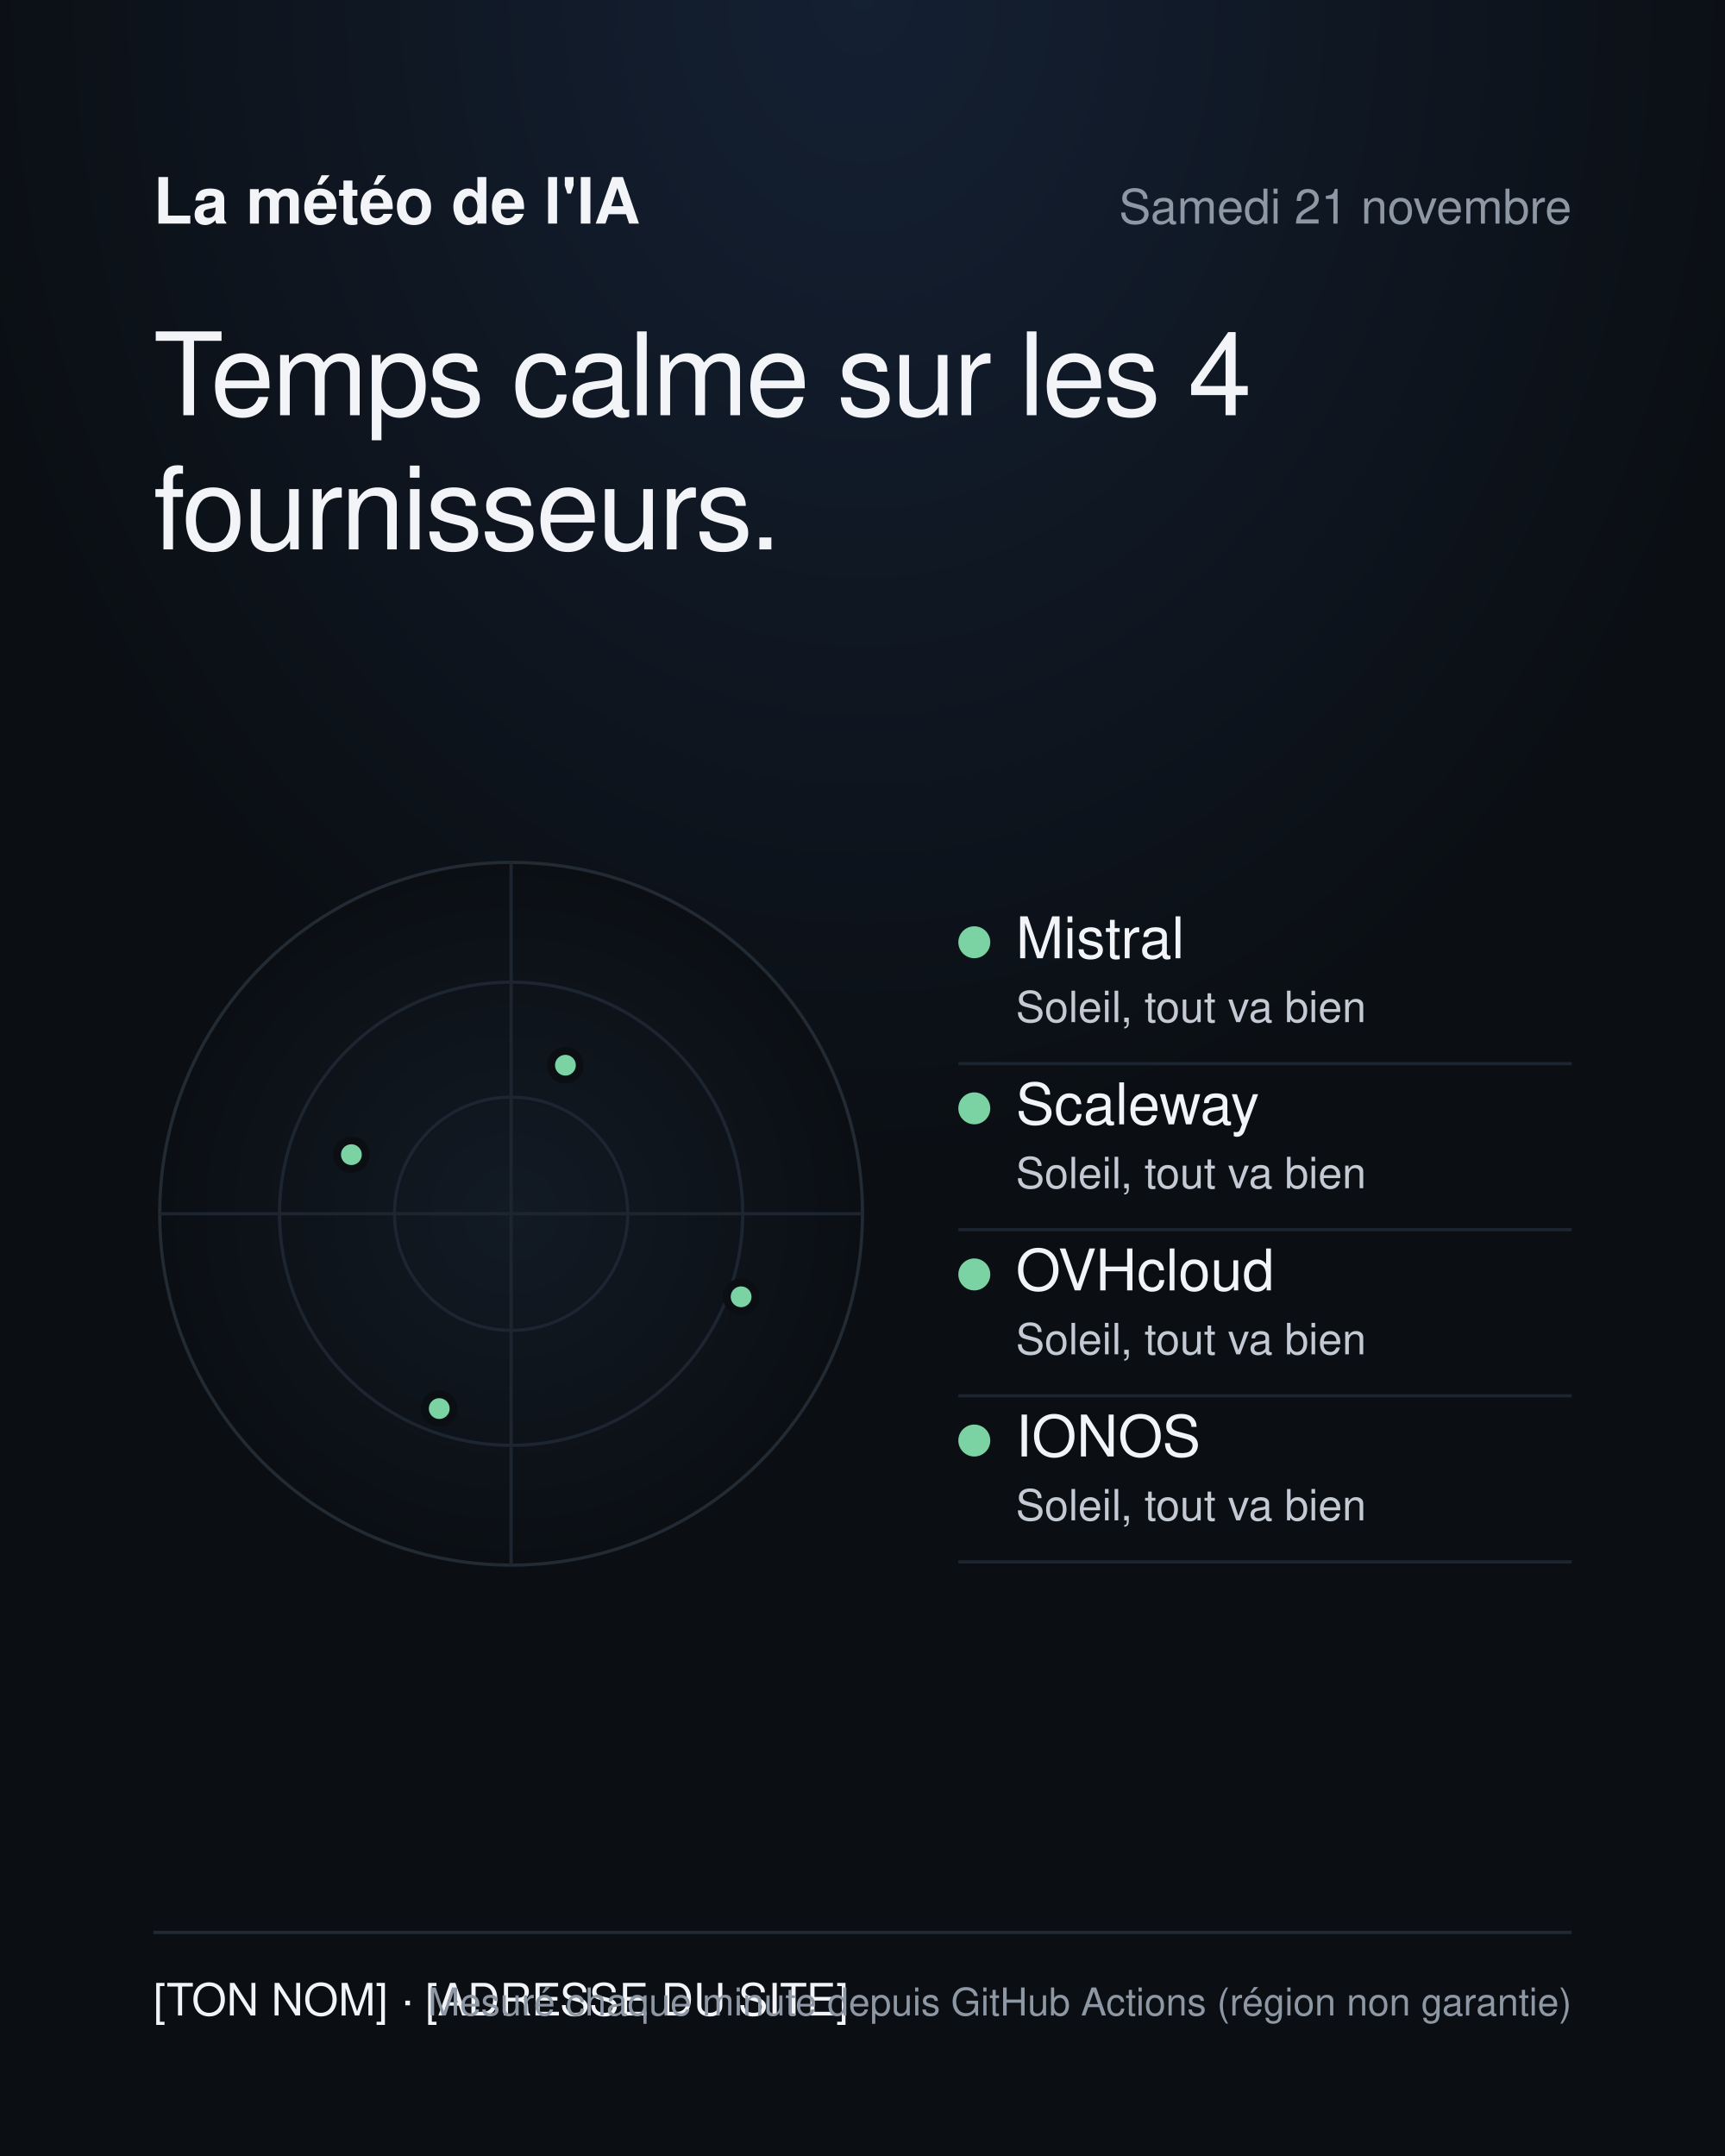
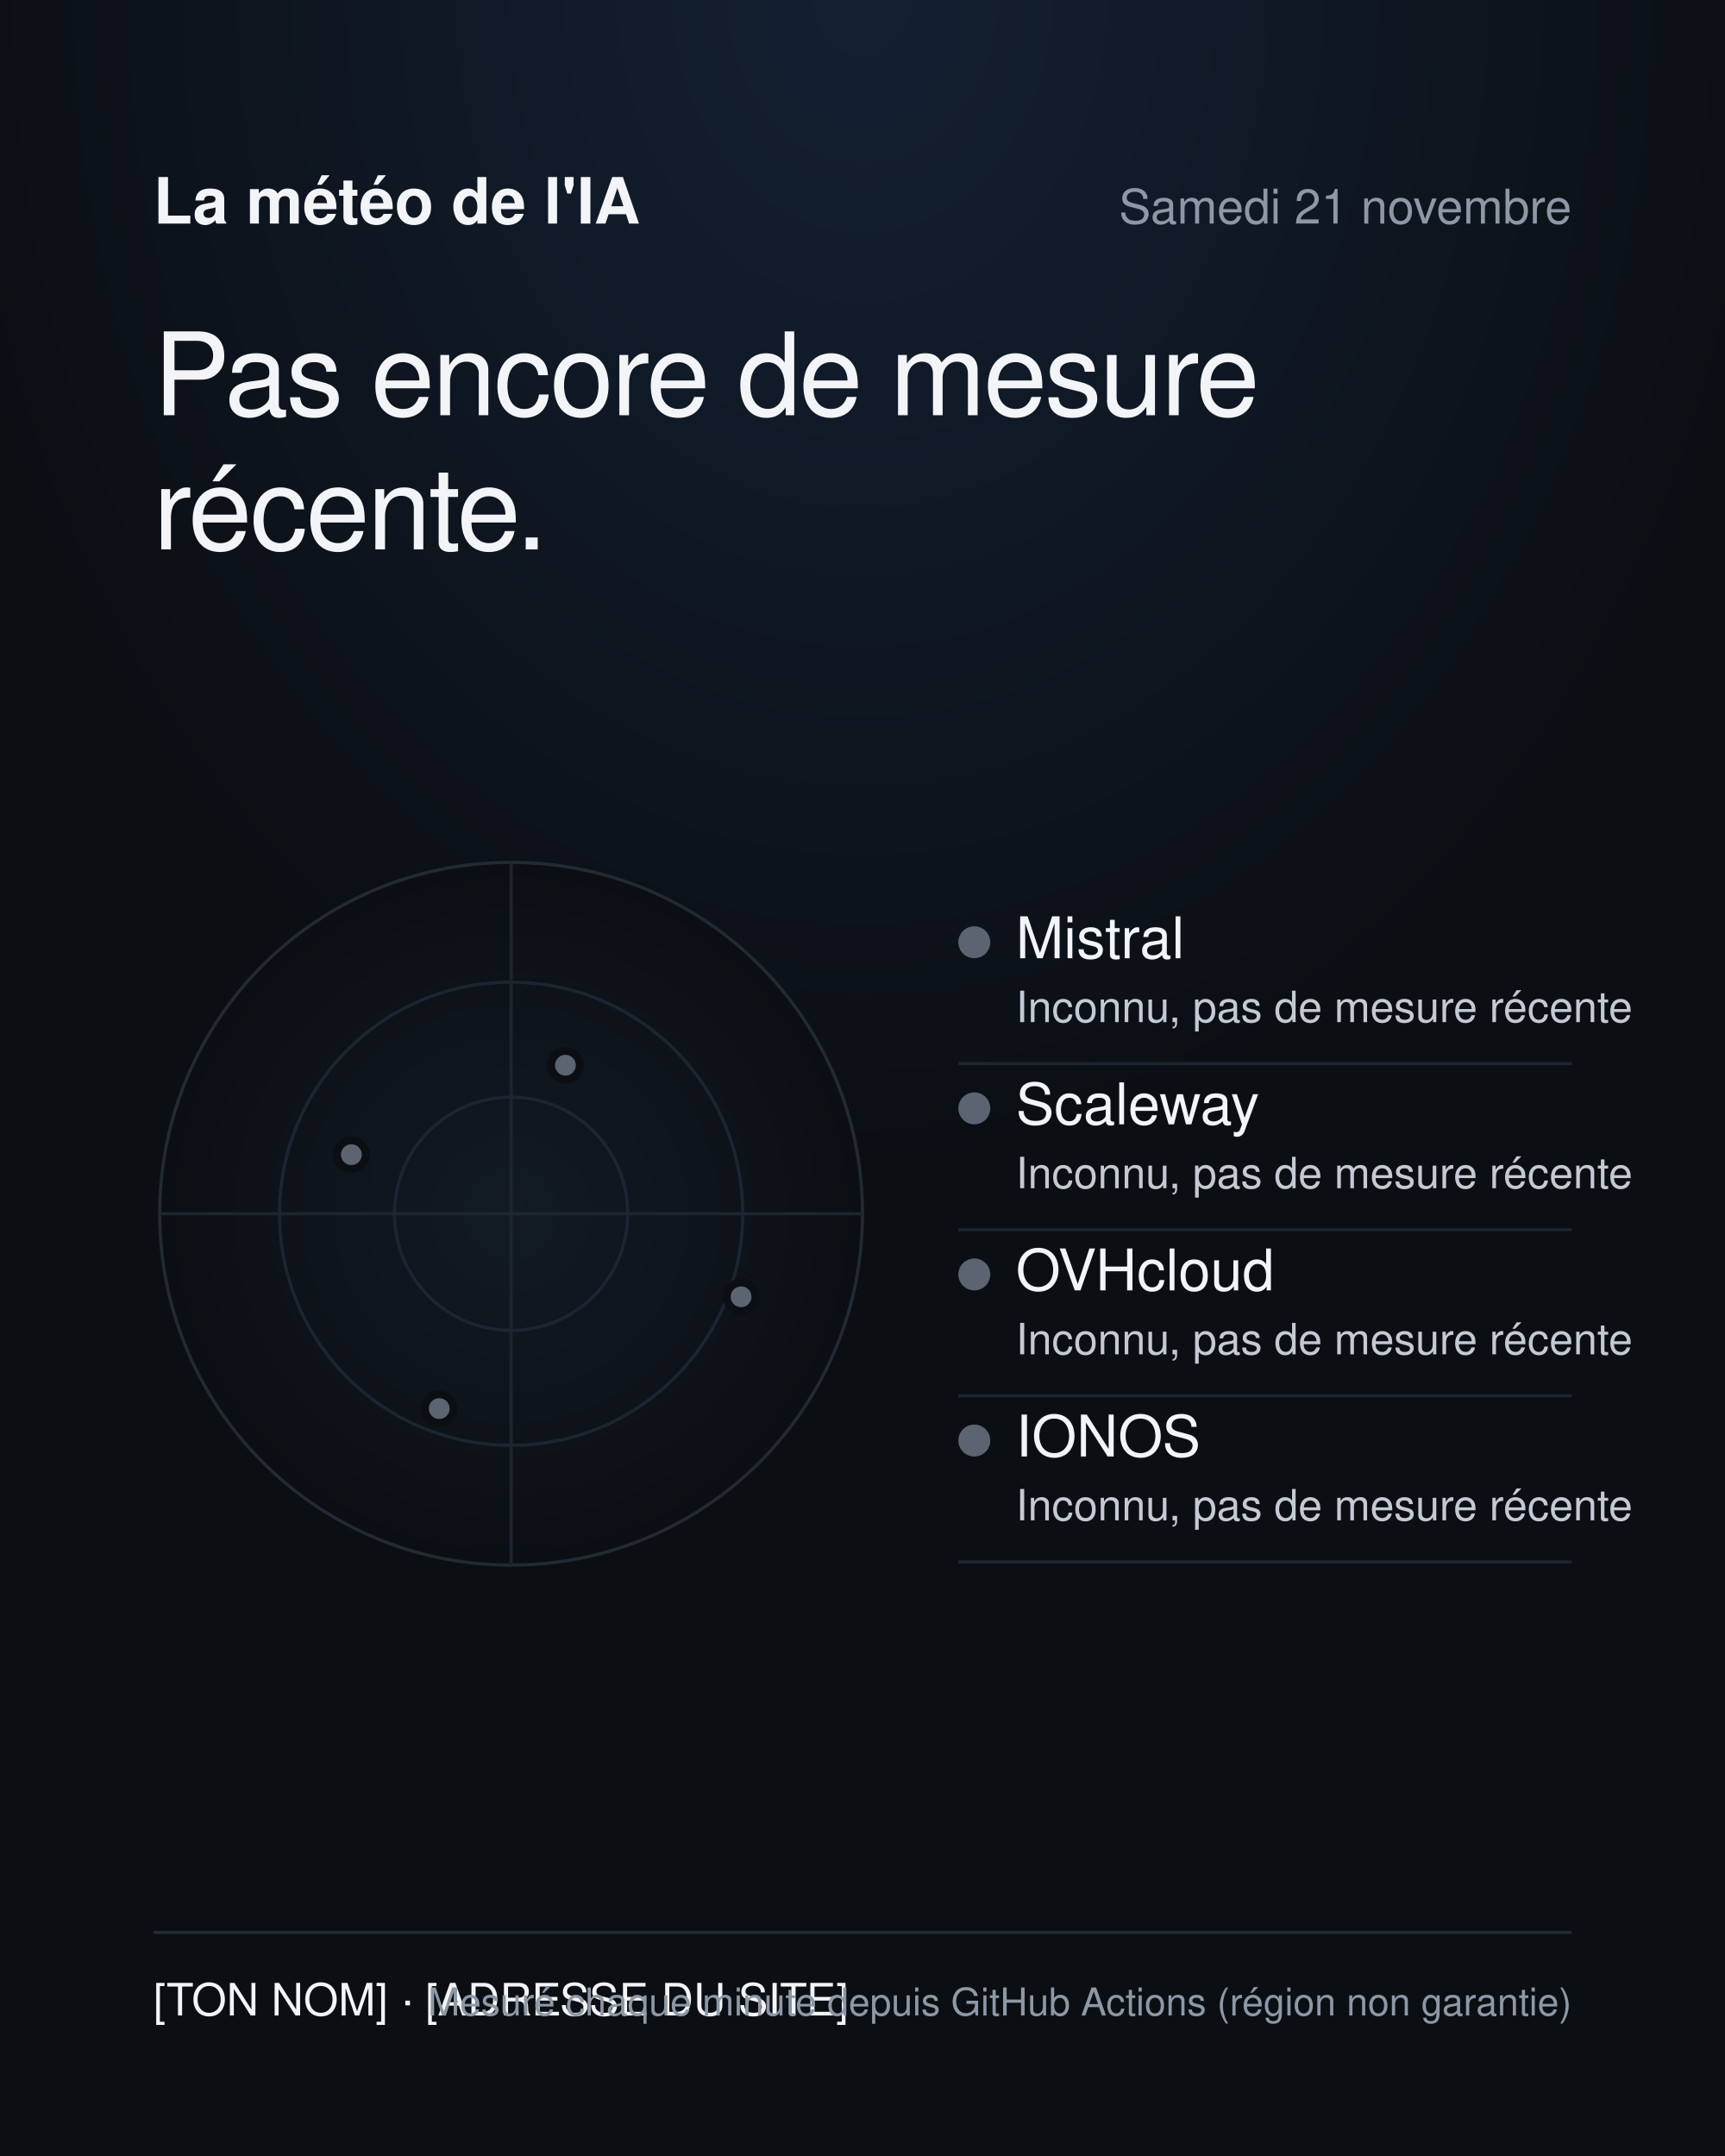
<svg xmlns="http://www.w3.org/2000/svg" width="1080" height="1350" viewBox="0 0 1080 1350" font-family="Geist, Helvetica, Arial, sans-serif">
  <defs>
    <radialGradient id="ciel" cx="50%" cy="0%" r="90%">
      <stop offset="0%" stop-color="#142033" />
      <stop offset="60%" stop-color="#0B0F14" />
    </radialGradient>
    <radialGradient id="radar" cx="50%" cy="50%" r="50%">
      <stop offset="0%" stop-color="#121A24" />
      <stop offset="100%" stop-color="#0B0F14" />
    </radialGradient>
    <radialGradient id="orage">
      <stop offset="0%" stop-color="#FF7850" stop-opacity=".85" />
      <stop offset="45%" stop-color="#FF7850" stop-opacity=".35" />
      <stop offset="72%" stop-color="#FF7850" stop-opacity="0" />
    </radialGradient>
    <radialGradient id="nuage">
      <stop offset="0%" stop-color="#AEB7C2" stop-opacity=".5" />
      <stop offset="70%" stop-color="#AEB7C2" stop-opacity="0" />
    </radialGradient>
  </defs>
  <rect width="1080" height="1350" fill="url(#ciel)" />
  <text x="96" y="140" font-size="40" font-weight="600" fill="#F2F4F7">La météo de l'IA</text>
  <text x="984" y="140" font-size="30" fill="#8E98A5" text-anchor="end">Samedi 21 novembre</text>
-   <text x="96" y="260" font-size="72" fill="#F2F4F7" letter-spacing="-1.5">Temps calme sur les 4</text>
-   <text x="96" y="344" font-size="72" fill="#F2F4F7" letter-spacing="-1.5">fournisseurs.</text>
+   <text x="96" y="260" font-size="72" fill="#F2F4F7" letter-spacing="-1.5">Pas encore de mesure</text>
+   <text x="96" y="344" font-size="72" fill="#F2F4F7" letter-spacing="-1.5">récente.</text>
  <circle cx="320" cy="760" r="220" fill="url(#radar)" stroke="#222A33" stroke-width="2" />
  <circle cx="320" cy="760" r="145" fill="none" stroke="#1C2530" stroke-width="2" />
  <circle cx="320" cy="760" r="73" fill="none" stroke="#1C2530" stroke-width="2" />
  <line x1="100" y1="760" x2="540" y2="760" stroke="#1C2530" stroke-width="2" />
  <line x1="320" y1="540" x2="320" y2="980" stroke="#1C2530" stroke-width="2" />
-   <circle cx="354" cy="667" r="9" fill="#7BD3A4" stroke="#0B0F14" stroke-width="5" />
-   <circle cx="464" cy="812" r="9" fill="#7BD3A4" stroke="#0B0F14" stroke-width="5" />
-   <circle cx="275" cy="882" r="9" fill="#7BD3A4" stroke="#0B0F14" stroke-width="5" />
-   <circle cx="220" cy="723" r="9" fill="#7BD3A4" stroke="#0B0F14" stroke-width="5" />
-   <circle cx="610" cy="590" r="10" fill="#7BD3A4" />
+   <circle cx="354" cy="667" r="9" fill="#5B6470" stroke="#0B0F14" stroke-width="5" />
+   <circle cx="464" cy="812" r="9" fill="#5B6470" stroke="#0B0F14" stroke-width="5" />
+   <circle cx="275" cy="882" r="9" fill="#5B6470" stroke="#0B0F14" stroke-width="5" />
+   <circle cx="220" cy="723" r="9" fill="#5B6470" stroke="#0B0F14" stroke-width="5" />
+   <circle cx="610" cy="590" r="10" fill="#5B6470" />
  <text x="636" y="600" font-size="36" font-weight="500" fill="#F2F4F7">Mistral</text>
-   <text x="636" y="640" font-size="27" fill="#C3CAD3">Soleil, tout va bien</text>
+   <text x="636" y="640" font-size="27" fill="#C3CAD3">Inconnu, pas de mesure récente</text>
  <line x1="600" y1="666" x2="984" y2="666" stroke="#1C2530" stroke-width="2" />
-   <circle cx="610" cy="694" r="10" fill="#7BD3A4" />
+   <circle cx="610" cy="694" r="10" fill="#5B6470" />
  <text x="636" y="704" font-size="36" font-weight="500" fill="#F2F4F7">Scaleway</text>
-   <text x="636" y="744" font-size="27" fill="#C3CAD3">Soleil, tout va bien</text>
+   <text x="636" y="744" font-size="27" fill="#C3CAD3">Inconnu, pas de mesure récente</text>
  <line x1="600" y1="770" x2="984" y2="770" stroke="#1C2530" stroke-width="2" />
-   <circle cx="610" cy="798" r="10" fill="#7BD3A4" />
+   <circle cx="610" cy="798" r="10" fill="#5B6470" />
  <text x="636" y="808" font-size="36" font-weight="500" fill="#F2F4F7">OVHcloud</text>
-   <text x="636" y="848" font-size="27" fill="#C3CAD3">Soleil, tout va bien</text>
+   <text x="636" y="848" font-size="27" fill="#C3CAD3">Inconnu, pas de mesure récente</text>
  <line x1="600" y1="874" x2="984" y2="874" stroke="#1C2530" stroke-width="2" />
-   <circle cx="610" cy="902" r="10" fill="#7BD3A4" />
+   <circle cx="610" cy="902" r="10" fill="#5B6470" />
  <text x="636" y="912" font-size="36" font-weight="500" fill="#F2F4F7">IONOS</text>
-   <text x="636" y="952" font-size="27" fill="#C3CAD3">Soleil, tout va bien</text>
+   <text x="636" y="952" font-size="27" fill="#C3CAD3">Inconnu, pas de mesure récente</text>
  <line x1="600" y1="978" x2="984" y2="978" stroke="#1C2530" stroke-width="2" />
  <line x1="96" y1="1210" x2="984" y2="1210" stroke="#222A33" stroke-width="2" />
  <text x="96" y="1262" font-size="28" font-weight="500" fill="#F2F4F7">[TON NOM] · [ADRESSE DU SITE]</text>
  <text x="984" y="1262" font-size="24" fill="#8E98A5" text-anchor="end">Mesuré chaque minute depuis GitHub Actions (région non garantie)</text>
</svg>
